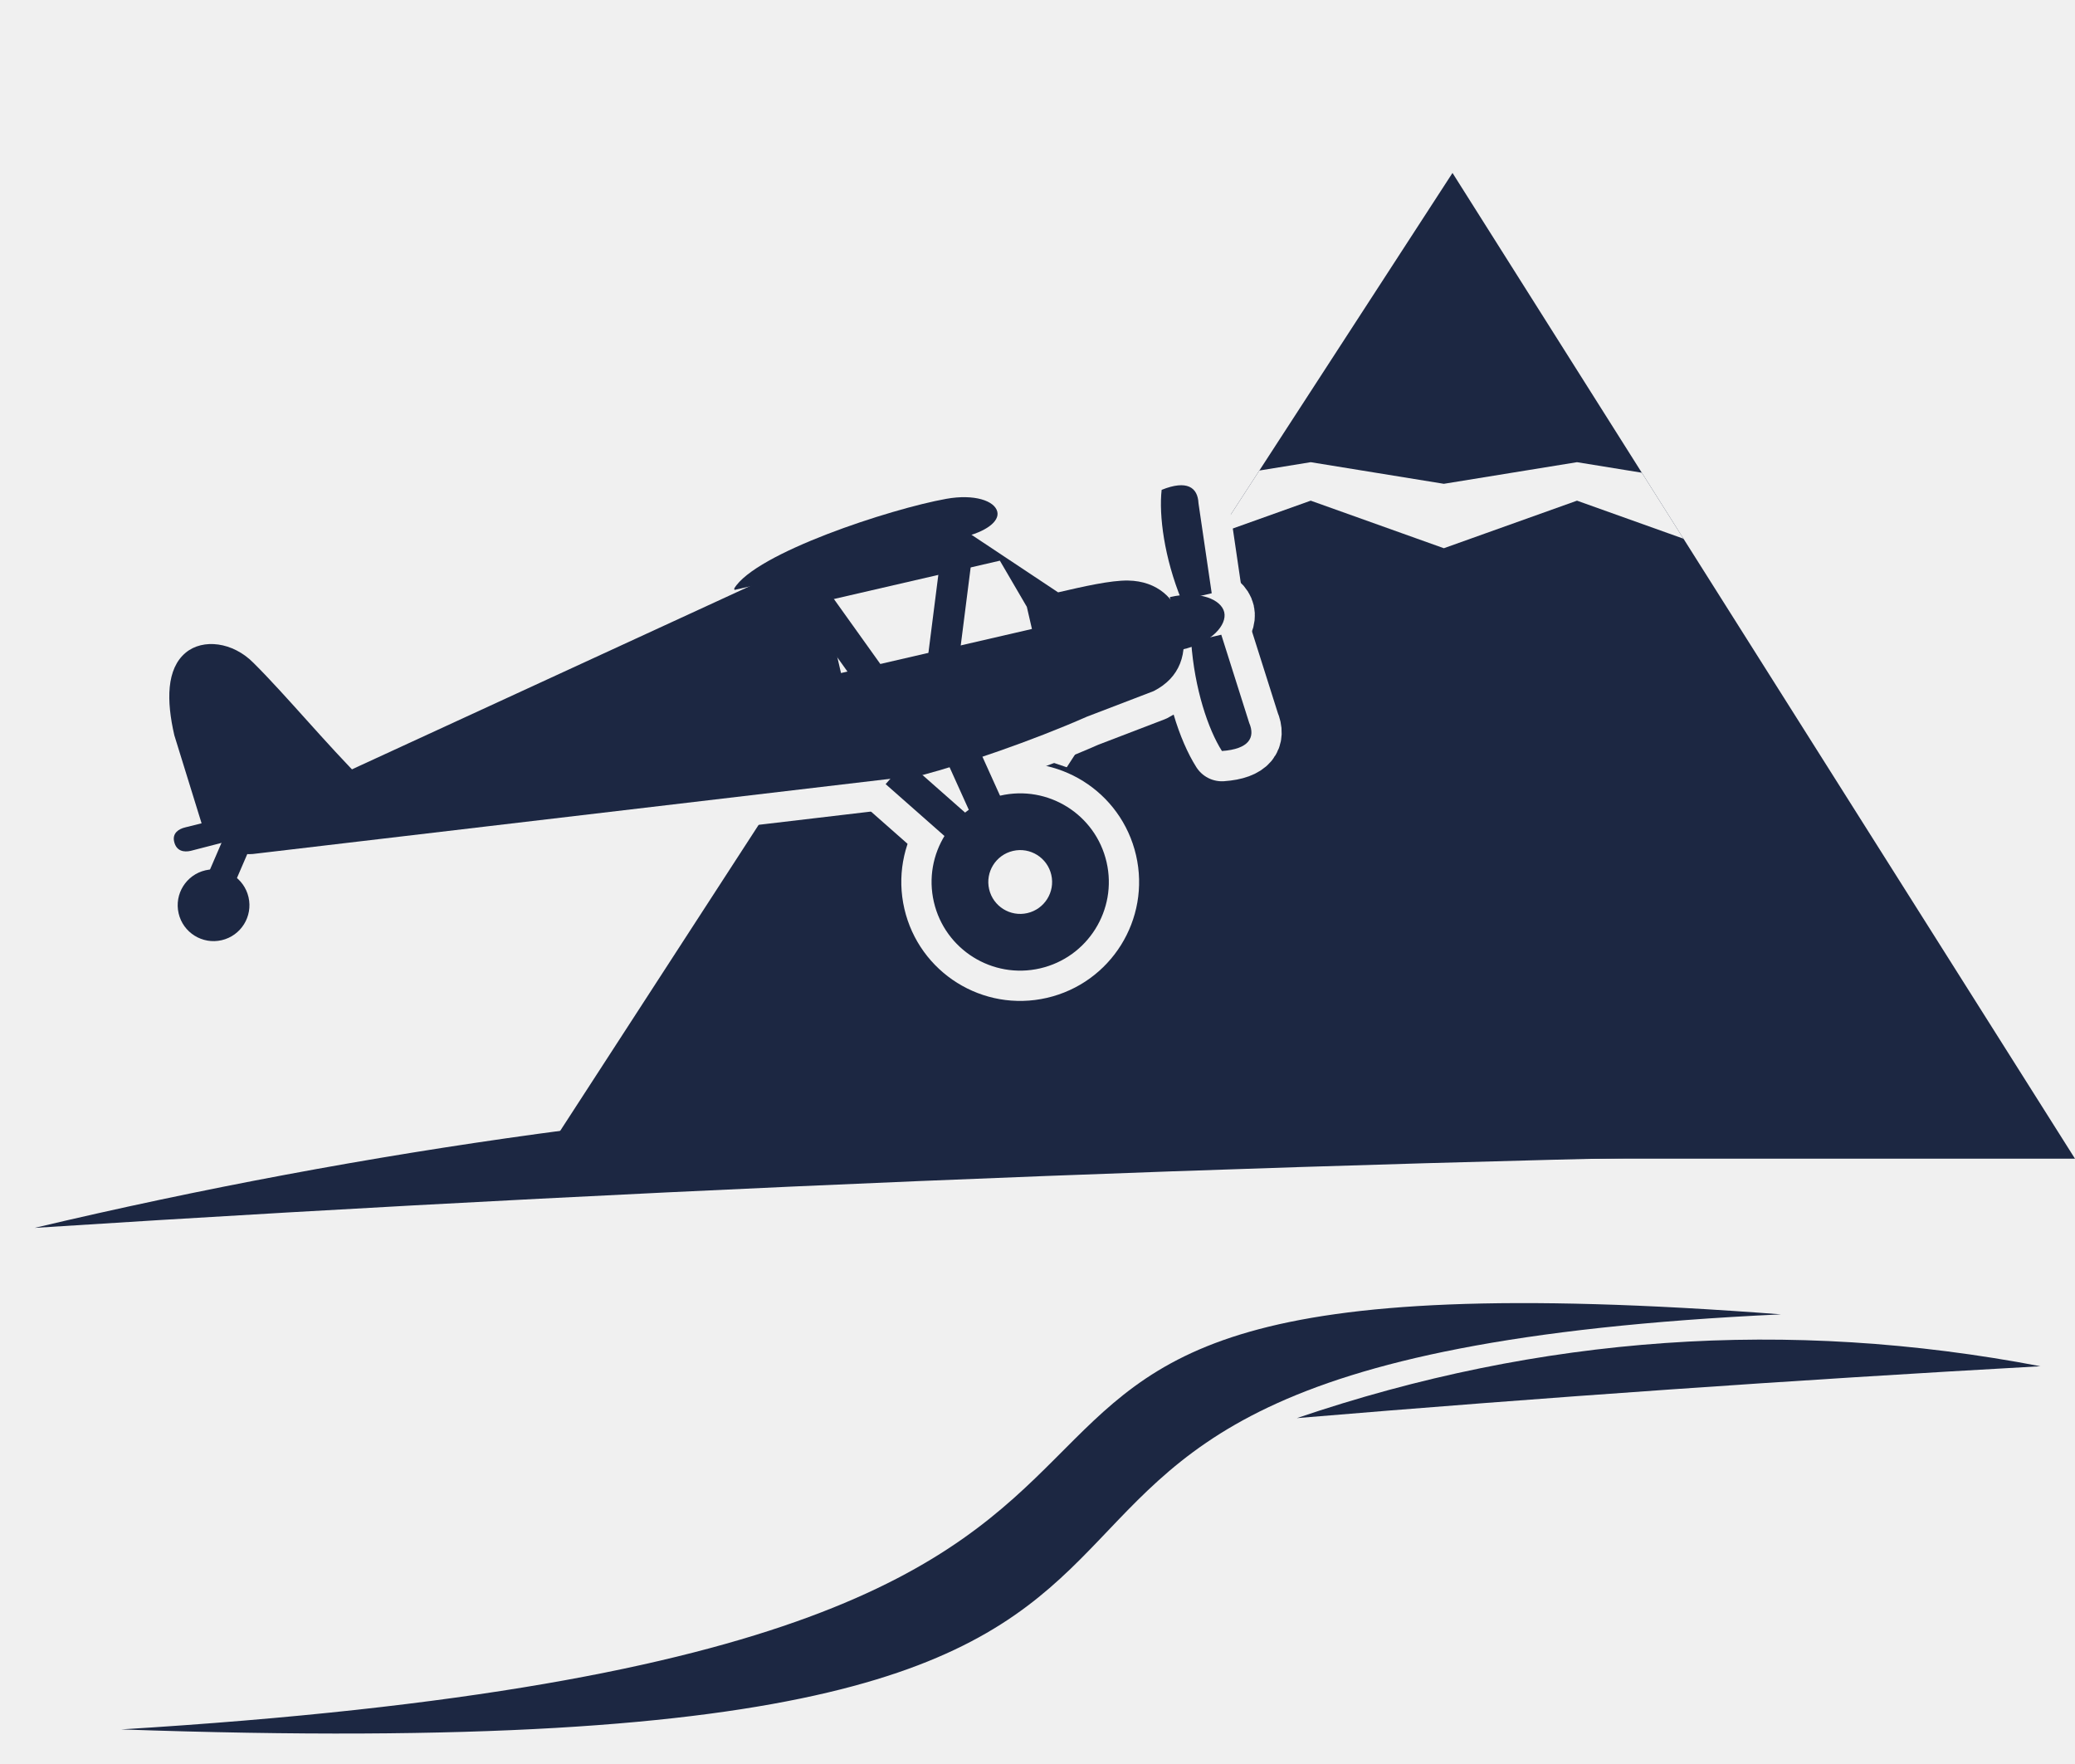
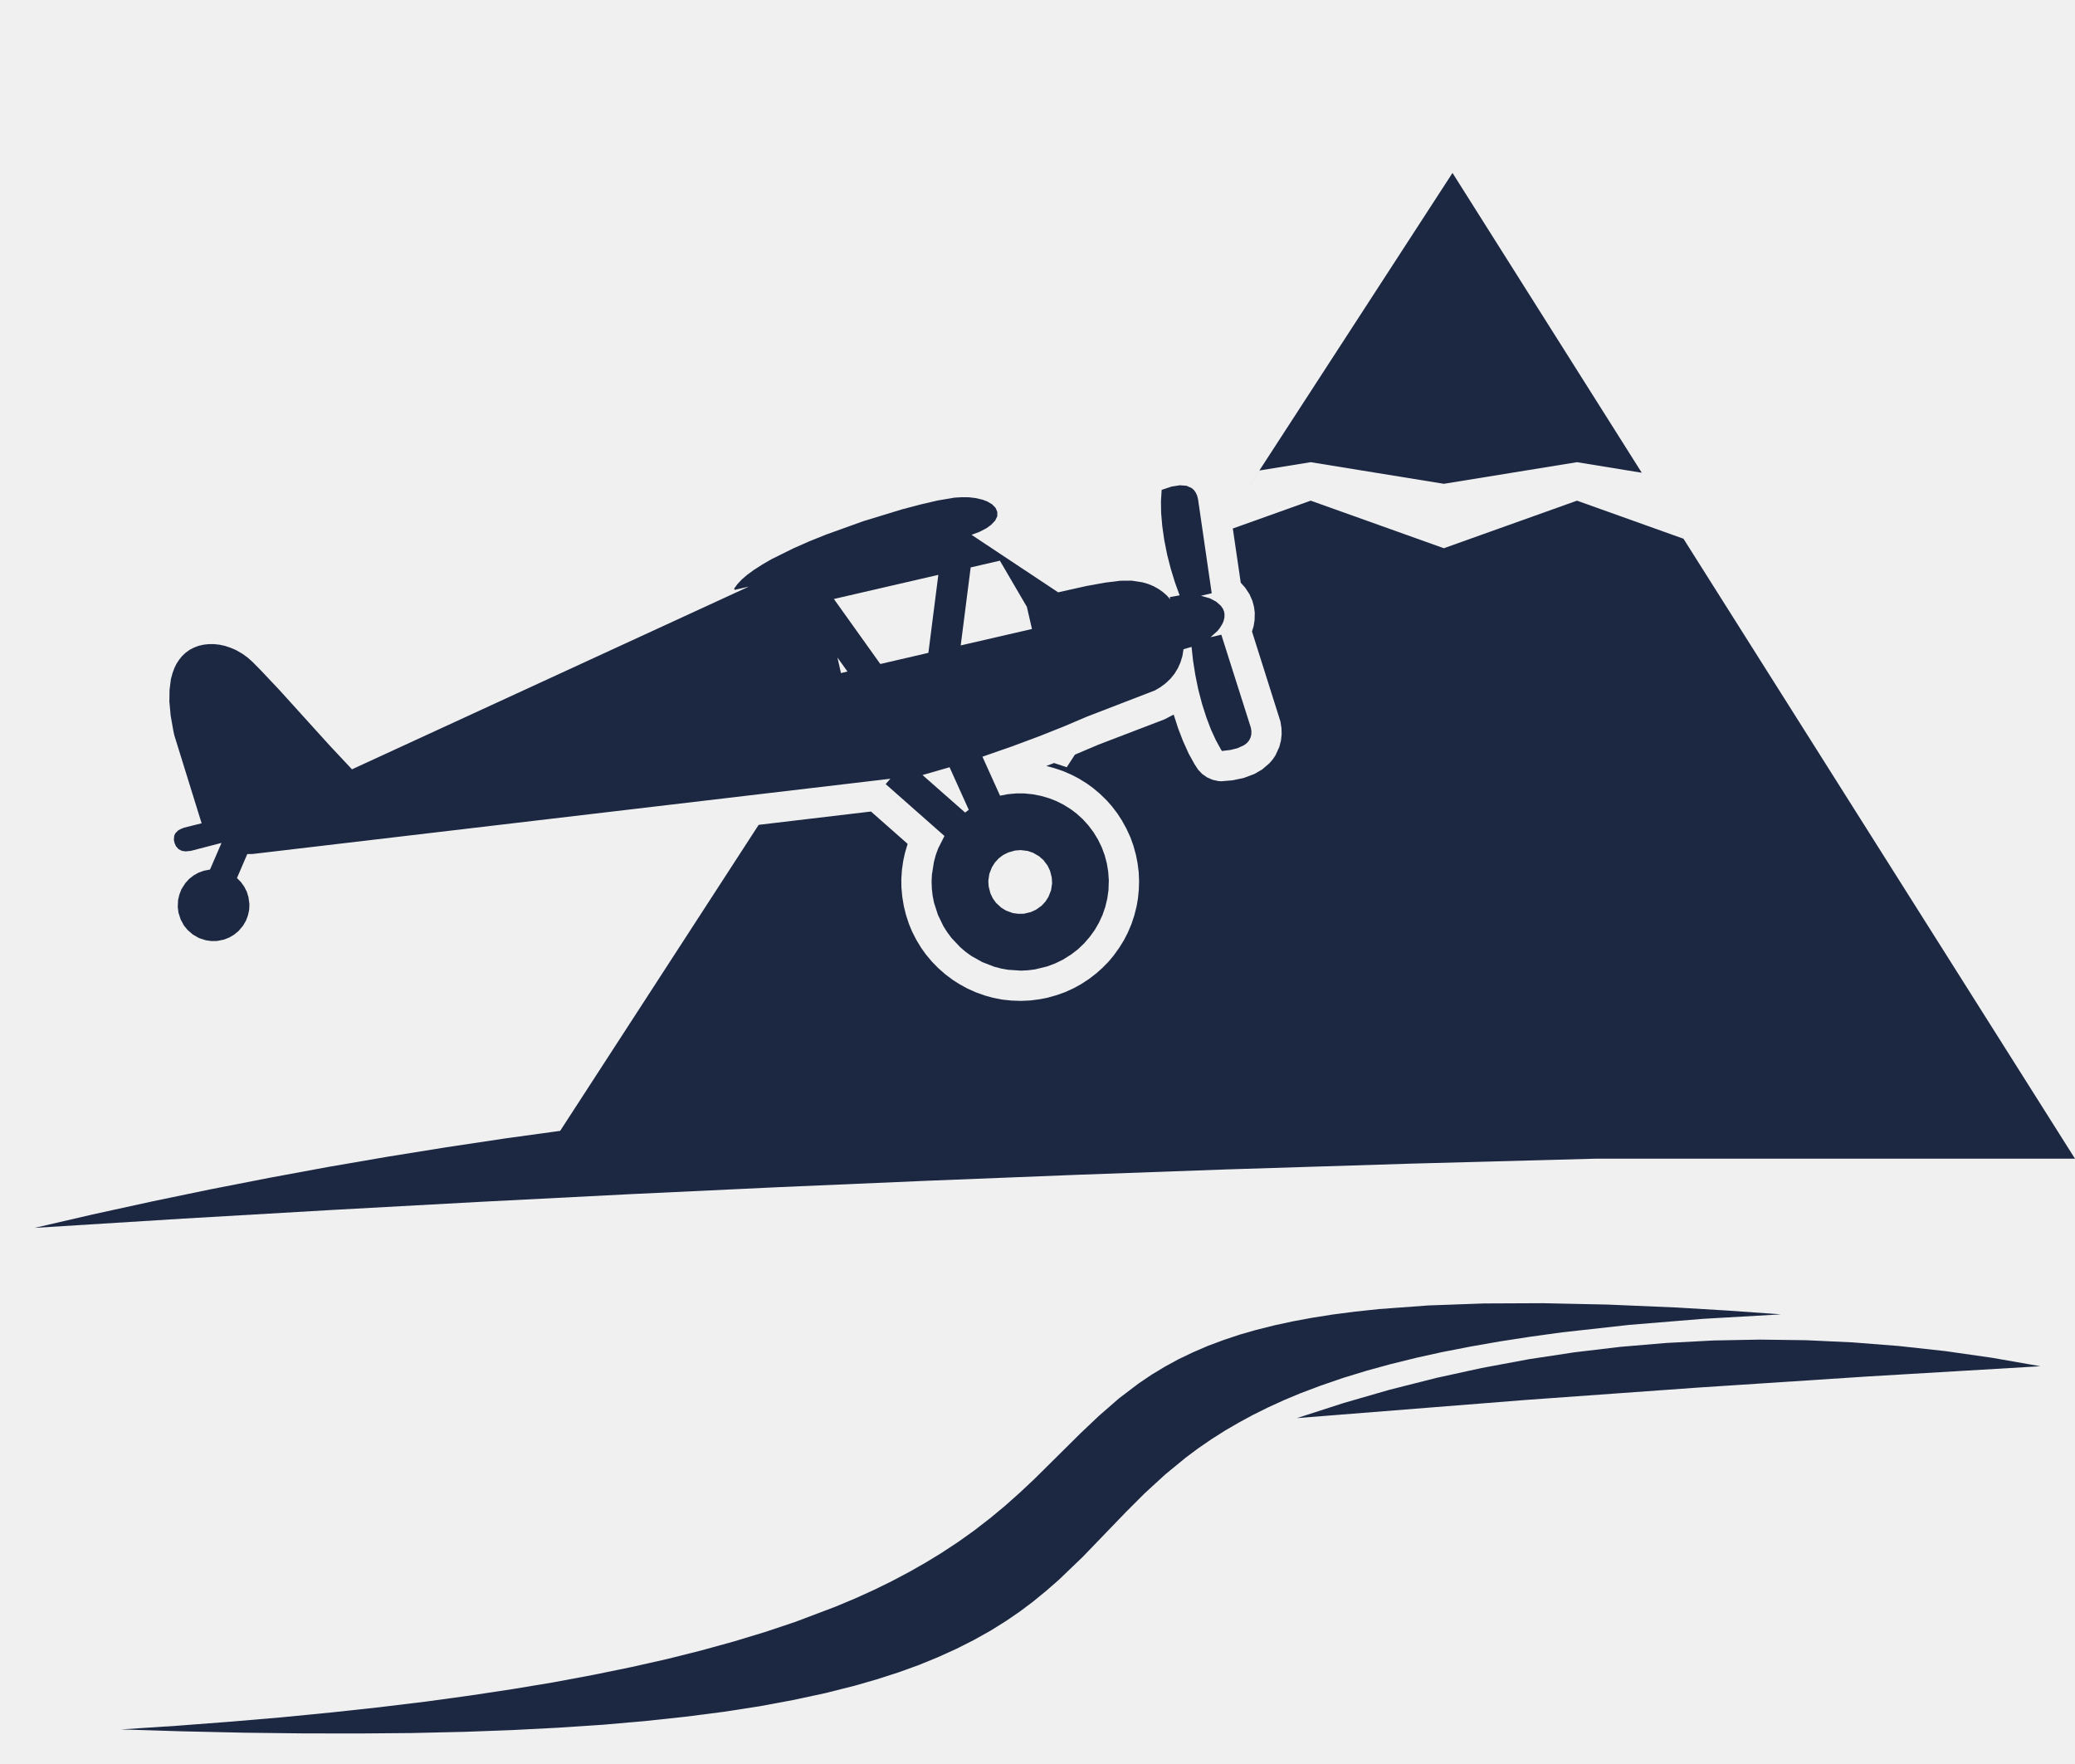
<svg xmlns="http://www.w3.org/2000/svg" viewBox="0 0 240 204" width="720" height="612">
-   <defs>
-     <clipPath id="s_m1_1">
-       <path d="M112,58 L64,132 L160,132 Z" />
-     </clipPath>
-     <clipPath id="s_m1_2">
-       <path d="M168,20 L94,134 L240,134 Z" />
-     </clipPath>
-     <mask id="ink" maskUnits="userSpaceOnUse" x="0" y="0" width="240" height="204">
-       <path d="M112,58 L64,132 L160,132 Z" fill="#fff" />
-       <g clip-path="url(#s_m1_1)">
-         <path d="M60,81.08 L73,83.08 L86,81.08 L99,83.08 L112,81.08 L125,83.08 L138,81.08 L151,83.08 L164,81.08 L164,84.88 L151,89.28 L138,84.88 L125,89.28 L112,84.88 L99,89.28 L86,84.88 L73,89.28 L60,84.88 Z" fill="#000" />
-       </g>
-       <path d="M168,20 L94,134 L240,134 Z" fill="#fff" />
-       <g clip-path="url(#s_m1_2)">
-         <path d="M90,53.45 L105.4,55.95 L120.8,53.45 L136.2,55.95 L151.6,53.45 L167,55.95 L182.4,53.45 L197.8,55.95 L213.2,53.45 L228.6,55.95 L244,53.45 L244,57.9 L228.6,63.4 L213.2,57.9 L197.8,63.4 L182.4,57.9 L167,63.4 L151.6,57.9 L136.2,63.4 L120.8,57.9 L105.4,63.4 L90,57.9 Z" fill="#000" />
-       </g>
-       <path d="M4,142 C81.41,123.68 159.41,120.68 238,133 C159.92,134 81.92,137 4,142 Z" fill="#fff" />
-       <path d="M206,152 C81.94,157.76 177.94,205.76 14,200 C174.06,190.24 78.06,142.24 206,152 Z" fill="#fff" />
-       <path d="M150,164 C178.14,154.42 206.8,152.42 236,158 C207.31,159.6 178.64,161.6 150,164 Z" fill="#fff" />
-       <g transform="translate(118,102) rotate(-13) scale(0.82) translate(-110,-40)">
-         <path d="M103.56,21.26 L114.66,-8.84 L110.54,-10.36 L99.44,19.74 Z" fill="#000" stroke="#000" stroke-width="8.54" stroke-linejoin="round" />
-         <path d="M103.53,19.66 L91.03,-10.44 L86.97,-8.76 L99.47,21.34 Z" fill="#000" stroke="#000" stroke-width="8.54" stroke-linejoin="round" />
-         <path d="M3,7.2 L84,-9.6 L114,-9.6 L124.4,1.4 C128,1.4 132,1.4 134.4,2 C138.4,3 140.4,6 140.4,9.4 C140.4,14 138.4,17 134.4,18 L124.4,19.4 C116,21 106,22 100,22.2 L5.4,11.8 C2.4,11.4 1.2,8.6 3,7.2 Z" fill="#000" stroke="#000" stroke-width="8.54" stroke-linejoin="round" />
-         <path d="M80,-9.4 C84,-13.6 104,-15.4 112,-15 C116,-14.8 118.6,-13.2 118.6,-11.6 C118.6,-10.2 116.4,-9.2 113,-9.2 L80,-9.2 Z" fill="#000" stroke="#000" stroke-width="8.54" stroke-linejoin="round" />
-         <path d="M23,5.4 C19,-1 15,-9 11.6,-14.4 C9.4,-18 5.4,-19.4 2.6,-18 C-0.6,-16.4 -1.6,-12 -1.6,-7 L-0.6,6.6 L3.4,7.4 Z" fill="#000" stroke="#000" stroke-width="8.54" stroke-linejoin="round" />
-         <path d="M-5,7.6 C-5,6.4 -4,6 -3,6 L20,5.6 L28,6.8 L20,8.8 L-3,9.4 C-4,9.4 -5,9 -5,7.6 Z" fill="#000" stroke="#000" stroke-width="8.54" stroke-linejoin="round" />
-         <path d="M139.6,5.6 C144,5.6 146.6,7.6 146.6,9.4 C146.6,11.2 144,13.2 139.6,13.2 Z" fill="#000" stroke="#000" stroke-width="8.54" stroke-linejoin="round" />
-         <path d="M141.12,6.4 C140.08,0 140.68,-6 141.88,-9.4 C145.68,-10 146.92,-8.6 146.52,-6.4 L145.48,6.4 Z" fill="#000" stroke="#000" stroke-width="8.54" stroke-linejoin="round" />
-         <path d="M141.12,12.4 C140.08,19 140.68,25 141.88,28.4 C145.68,29 146.92,27.6 146.52,25.4 L145.48,12.4 Z" fill="#000" stroke="#000" stroke-width="8.54" stroke-linejoin="round" />
-         <path d="M103.63,20.47 L107.63,40.47 L112.37,39.53 L108.37,19.53 Z" fill="#000" stroke="#000" stroke-width="8.54" stroke-linejoin="round" />
-         <path d="M94.61,22.28 L108.21,41.28 L111.79,38.72 L98.19,19.72 Z" fill="#000" stroke="#000" stroke-width="8.54" stroke-linejoin="round" />
-         <circle cx="110" cy="40" r="12.5" fill="#000" stroke="#000" stroke-width="8.54" stroke-linejoin="round" />
-         <path d="M1.8,8.83 L-3.2,15.63 L0,17.97 L5,11.17 Z" fill="#000" stroke="#000" stroke-width="8.54" stroke-linejoin="round" />
-         <circle cx="-1.6" cy="17.6" r="5.06" fill="#000" stroke="#000" stroke-width="8.54" stroke-linejoin="round" />
-       </g>
-       <g transform="translate(118,102) rotate(-13) scale(0.82) translate(-110,-40)">
-         <path d="M103.56,21.26 L114.66,-8.84 L110.54,-10.36 L99.44,19.74 Z" fill="#fff" />
-         <path d="M103.53,19.66 L91.03,-10.44 L86.97,-8.76 L99.47,21.34 Z" fill="#fff" />
-         <path d="M3,7.2 L84,-9.6 L114,-9.6 L124.4,1.4 C128,1.4 132,1.4 134.4,2 C138.4,3 140.4,6 140.4,9.4 C140.4,14 138.4,17 134.4,18 L124.4,19.4 C116,21 106,22 100,22.2 L5.4,11.8 C2.4,11.4 1.2,8.6 3,7.2 Z" fill="#fff" />
-         <path d="M80,-9.4 C84,-13.6 104,-15.4 112,-15 C116,-14.8 118.6,-13.2 118.6,-11.6 C118.6,-10.2 116.4,-9.2 113,-9.2 L80,-9.2 Z" fill="#fff" />
-         <path d="M23,5.4 C19,-1 15,-9 11.6,-14.4 C9.4,-18 5.4,-19.4 2.6,-18 C-0.6,-16.4 -1.6,-12 -1.6,-7 L-0.6,6.6 L3.4,7.4 Z" fill="#fff" />
-         <path d="M-5,7.6 C-5,6.4 -4,6 -3,6 L20,5.6 L28,6.8 L20,8.8 L-3,9.4 C-4,9.4 -5,9 -5,7.6 Z" fill="#fff" />
-         <path d="M139.6,5.6 C144,5.6 146.6,7.6 146.6,9.4 C146.6,11.2 144,13.2 139.6,13.2 Z" fill="#fff" />
-         <path d="M141.12,6.4 C140.08,0 140.68,-6 141.88,-9.4 C145.68,-10 146.92,-8.6 146.52,-6.4 L145.48,6.4 Z" fill="#fff" />
-         <path d="M141.12,12.4 C140.08,19 140.68,25 141.88,28.4 C145.68,29 146.92,27.6 146.52,25.4 L145.48,12.4 Z" fill="#fff" />
-         <path d="M103.63,20.47 L107.63,40.47 L112.37,39.53 L108.37,19.53 Z" fill="#fff" />
-         <path d="M94.61,22.28 L108.21,41.28 L111.79,38.72 L98.19,19.72 Z" fill="#fff" />
-         <circle cx="110" cy="40" r="12.5" fill="#fff" />
-         <path d="M1.8,8.83 L-3.2,15.63 L0,17.97 L5,11.17 Z" fill="#fff" />
-         <circle cx="-1.6" cy="17.6" r="5.06" fill="#fff" />
-         <path d="M92,-4.8 L117.4,-4.8 L119.64,2.4 L119.64,5.6 L92,5.6 Z" fill="#000" />
-         <path d="M103.56,21.26 L114.66,-8.84 L110.54,-10.36 L99.44,19.74 Z" fill="#fff" />
-         <path d="M103.53,19.66 L91.03,-10.44 L86.97,-8.76 L99.47,21.34 Z" fill="#fff" />
-         <circle cx="110" cy="40" r="4.5" fill="#000" />
-       </g>
-     </mask>
-   </defs>
-   <rect width="240" height="204" fill="#1c2742" mask="url(#ink)" />
+   <path fill="#1c2742" fill-rule="evenodd" d="M58.46,131.65L51.54,132.69 44.83,133.77 37.92,134.96 31.21,136.2 24.3,137.55 17.6,138.94 10.7,140.45 4,142 21.17,140.93 38.34,139.93 55.51,138.99 72.89,138.1 90.07,137.29 107.25,136.55 124.64,135.86 141.82,135.24 163.21,134.57 184.44,134 240,134 193.4,60.22 194.71,62.3 182.4,57.9 167,63.4 151.6,57.9 142.59,61.12 143.51,67.39 144.02,67.96 144.52,68.72 144.86,69.49 145.05,70.22 145.13,70.87 145.11,71.7 145,72.4 144.81,73.03 148.1,83.44 148.22,84.22 148.24,84.91 148.16,85.64 147.97,86.38 147.53,87.34 147.24,87.78 146.82,88.27 145.98,88.99 145.08,89.51 143.85,89.97 142.56,90.24 141.27,90.35 140.93,90.33 140.25,90.18 139.61,89.9 139.04,89.5 138.57,89 138.16,88.37 137.49,87.16 136.84,85.72 136.28,84.27 135.75,82.64 134.69,83.19 127.04,86.12 124.33,87.27 123.38,88.73 121.92,88.24 121.02,88.58 121.94,88.83 122.93,89.16 123.94,89.6 124.77,90.03 125.66,90.58 126.41,91.12 127.21,91.79 128,92.56 128.62,93.26 129.25,94.09 129.76,94.88 130.29,95.84 130.75,96.84 131.1,97.82 131.39,98.88 131.57,99.8 131.71,100.89 131.75,101.93 131.72,102.86 131.62,103.9 131.46,104.82 131.19,105.89 130.86,106.88 130.43,107.89 130,108.72 129.45,109.61 128.81,110.5 128.21,111.22 127.48,111.96 126.78,112.58 125.95,113.22 125.03,113.82 124.21,114.27 123.21,114.73 122.23,115.08 121.17,115.38 120.26,115.56 119.17,115.7 118.07,115.75 116.97,115.71 115.93,115.6 114.86,115.39 113.95,115.14 112.92,114.78 111.91,114.33 111,113.83 110.21,113.33 109.33,112.67 108.5,111.94 107.78,111.2 107.07,110.35 106.53,109.59 105.99,108.7 105.49,107.72 105.13,106.85 104.79,105.81 104.54,104.8 104.36,103.71 104.26,102.62 104.25,101.68 104.32,100.59 104.47,99.55 104.67,98.64 104.98,97.59 100.74,93.85 87.75,95.39 64.79,130.78ZM150,164L176.46,161.9 196.37,160.47 216.08,159.18 236,158 230.39,157.02 225,156.25 219.62,155.66 214.25,155.24 208.89,154.99 203.55,154.92 198.22,155.02 192.7,155.31 187.39,155.76 182.1,156.39 176.82,157.19 171.35,158.21 166.09,159.36 160.65,160.74 155.42,162.25ZM193.95,151.21L185.97,150.87 178.43,150.71 171.6,150.74 165.21,150.97 159.49,151.39 156.77,151.68 154.21,152.01 151.8,152.39 149.53,152.81 147.4,153.27 145.25,153.81 143.37,154.35 141.49,154.98 139.72,155.64 137.96,156.4 136.31,157.19 134.77,158.03 133.24,158.95 131.71,159.98 129.42,161.72 127.09,163.75 124.99,165.74 119.61,171.07 117.91,172.66 116.26,174.13 114.5,175.59 112.69,176.99 110.84,178.31 108.85,179.62 107.06,180.71 105.16,181.79 103.12,182.87 101.1,183.86 98.94,184.84 96.65,185.8 92,187.56 88.47,188.74 84.88,189.83 81.03,190.89 77.16,191.86 73.03,192.79 68.64,193.69 63.98,194.56 59.34,195.33 54.45,196.07 49.28,196.78 43.84,197.44 38.5,198.02 32.49,198.61 26.6,199.11 20.44,199.58 14,200 21.05,200.22 28.21,200.38 35.02,200.46 41.47,200.47 47.58,200.42 53.72,200.28 59.16,200.08 64.62,199.8 69.74,199.46 74.55,199.04 79.31,198.53 83.74,197.96 87.87,197.32 91.69,196.61 95.43,195.81 98.88,194.94 101.41,194.21 103.93,193.4 106.28,192.55 108.46,191.66 110.62,190.68 112.62,189.67 114.59,188.57 116.41,187.43 118.01,186.33 119.5,185.21 120.99,183.99 122.48,182.69 125.24,180.04 130.25,174.84 132.39,172.7 134.77,170.52 137.13,168.58 138.59,167.49 140.15,166.42 141.71,165.43 143.26,164.53 144.9,163.64 146.65,162.77 148.51,161.92 150.35,161.15 152.76,160.24 155.35,159.35 158.13,158.5 160.91,157.74 163.87,157.01 166.82,156.36 170.16,155.71 173.48,155.13 176.98,154.59 180.68,154.08 188.41,153.22 196.95,152.52 206,152 199.79,151.56ZM168,20L142.58,59.16 145.66,54.41 151.6,53.45 167,55.95 182.4,53.45 189.89,54.67ZM109.24,96.68L108.51,98.12 108.23,98.89 108.02,99.68 107.79,101.13 107.75,101.95 107.78,102.77 107.87,103.58 108.03,104.39 108.48,105.79 109.12,107.12 109.56,107.81 110.05,108.47 111.06,109.54 111.68,110.07 112.34,110.55 113.63,111.27 115,111.8 115.8,112.01 116.6,112.15 118.07,112.25 118.89,112.21 119.7,112.11 121.13,111.76 122.06,111.41 122.94,110.98 123.91,110.37 124.69,109.77 125.4,109.09 126.04,108.35 126.62,107.55 127.11,106.7 127.52,105.81 127.84,104.88 128.07,103.92 128.21,102.95 128.25,101.8 128.18,100.82 128.02,99.85 127.77,98.9 127.43,97.98 127,97.1 126.49,96.26 125.9,95.47 125.24,94.74 124.51,94.08 123.86,93.59 123.03,93.07 122.15,92.63 121.39,92.33 120.44,92.05 119.48,91.86 118.5,91.76 117.52,91.76 116.54,91.85 115.67,92.02 113.63,87.51 116.99,86.34 120.16,85.16 122.98,84.04 125.71,82.88 133.59,79.84 134.17,79.5 134.82,79.02 135.38,78.49 135.85,77.91 136.24,77.27 136.54,76.59 136.76,75.87 136.89,75.08 137.82,74.81 137.99,76.39 138.26,78.09 138.59,79.71 139.03,81.4 139.53,82.96 140.06,84.36 140.63,85.6 141.21,86.66 141.33,86.85 142.32,86.73 143.12,86.53 143.89,86.18 144.23,85.92 144.48,85.62 144.64,85.3 144.73,84.94 144.74,84.56 144.68,84.16 141.26,73.4 140.01,73.69 140.81,72.98 141.08,72.64 141.36,72.19 141.51,71.86 141.62,71.42 141.63,71 141.57,70.7 141.46,70.42 141.21,70.06 140.67,69.58 139.93,69.19 138.9,68.9 140.15,68.61 138.57,57.74 138.47,57.34 138.31,56.98 138.1,56.68 137.83,56.44 137.24,56.18 136.47,56.12 135.51,56.27 134.36,56.65 134.28,57.97 134.3,59.33 134.43,60.84 134.66,62.45 135,64.16 135.41,65.76 135.91,67.39 136.44,68.85 135.3,69.05 135.36,69.31 134.94,68.85 134.48,68.45 133.96,68.09 133.4,67.78 132.79,67.53 132.13,67.34 130.87,67.15 129.59,67.16 127.81,67.38 125.66,67.77 122.39,68.5 112.37,61.85 113.28,61.51 114.11,61.08 114.63,60.7 115.1,60.21 115.35,59.7 115.35,59.19 115.15,58.73 114.76,58.33 114.21,58 113.66,57.79 112.84,57.6 112.1,57.51 111.28,57.5 110.4,57.55 108.45,57.88 106.43,58.35 104.31,58.91 99.83,60.28 95.58,61.81 93.61,62.6 91.73,63.43 89.25,64.66 88.16,65.29 87.18,65.92 86.44,66.46 85.81,67 85.3,67.54 84.92,68.06 84.96,68.22 86.61,67.84 40.71,88.97 38.06,86.14 32.32,79.8 30.13,77.48 29.21,76.55 28.65,76.05 28.06,75.62 27.3,75.18 26.67,74.91 26.04,74.7 25.41,74.56 24.78,74.49 24.17,74.49 23.57,74.55 23,74.68 22.46,74.88 21.95,75.14 21.49,75.47 21.08,75.85 20.73,76.28 20.42,76.75 20.17,77.26 19.97,77.8 19.77,78.52 19.61,79.78 19.59,81.14 19.74,82.76 20.04,84.46 20.16,85.03 23.32,95.21 21.28,95.72 20.84,95.9 20.58,96.06 20.27,96.38 20.15,96.65 20.11,97.14 20.2,97.52 20.35,97.86 20.65,98.2 21.04,98.4 21.47,98.46 22.07,98.4 25.62,97.48 24.29,100.56 23.57,100.7 22.96,100.92 22.38,101.25 21.87,101.65 21.43,102.14 20.99,102.83 20.75,103.44 20.6,104.07 20.56,104.89 20.64,105.54 20.89,106.32 21.28,107.04 21.7,107.55 22.31,108.08 23.03,108.49 23.81,108.74 24.45,108.83 25.11,108.82 25.91,108.66 26.52,108.42 27.09,108.08 27.59,107.67 28.12,107.04 28.45,106.47 28.68,105.86 28.82,105.22 28.85,104.57 28.74,103.76 28.55,103.13 28.25,102.54 27.87,102.01 27.41,101.54 28.6,98.77 29.22,98.76 102.98,90.06 102.44,90.68ZM121.65,101.49L121.69,102.14 121.57,102.95 121.27,103.71 120.92,104.26 120.48,104.74 119.82,105.21 119.22,105.48 118.43,105.67 117.78,105.68 117.13,105.59 116.37,105.31 115.81,104.97 115.21,104.42 114.83,103.89 114.55,103.3 114.35,102.51 114.31,101.86 114.43,101.05 114.73,100.29 115.08,99.74 115.52,99.26 116.04,98.87 116.63,98.58 117.41,98.36 118.06,98.31 118.87,98.41 119.49,98.62 120.19,99.03 120.68,99.46 121.17,100.11 121.45,100.7ZM112.27,65.62L115.65,64.84 118.77,70.18 119.36,72.74 111.12,74.64ZM106.7,89.63L109.83,88.73 112.05,93.65 111.63,93.97ZM101.82,76.79L96.45,69.27 108.53,66.48 107.38,75.5ZM97.27,77.84L96.86,76.04 98.02,77.66Z" />
</svg>
